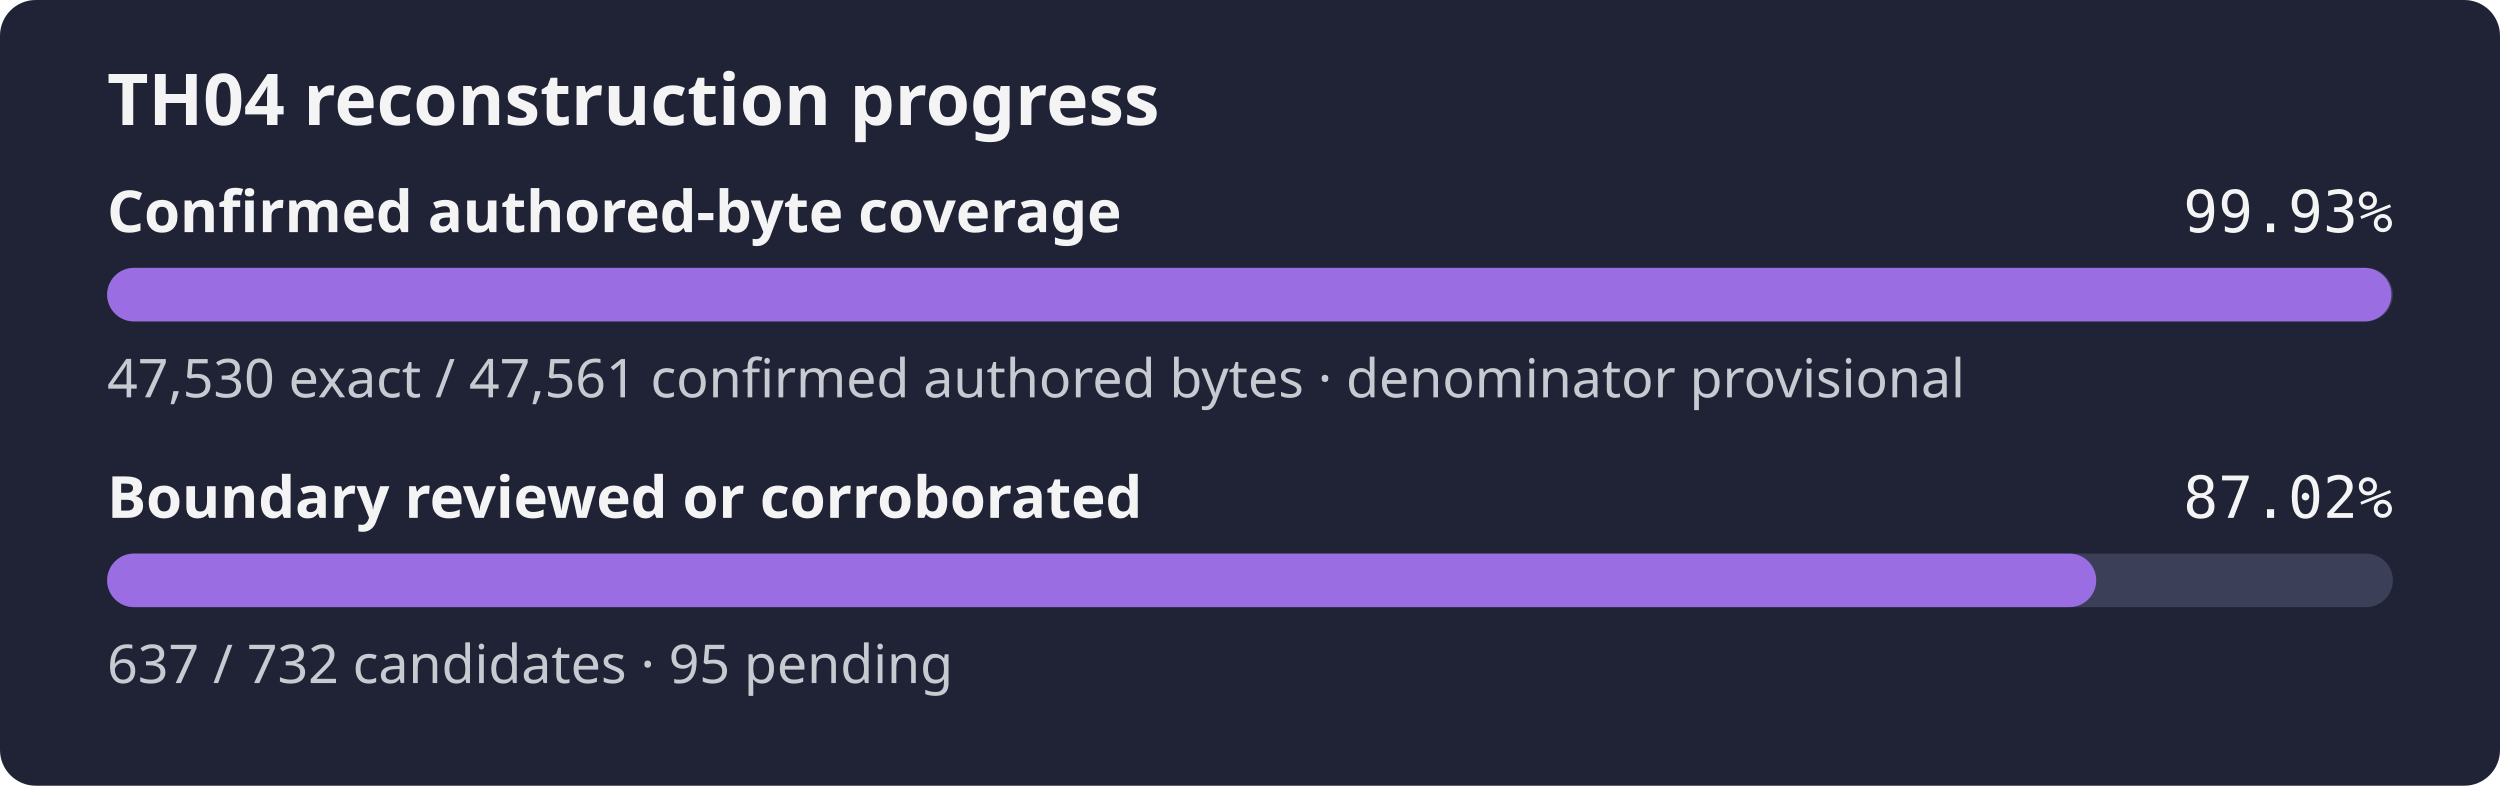
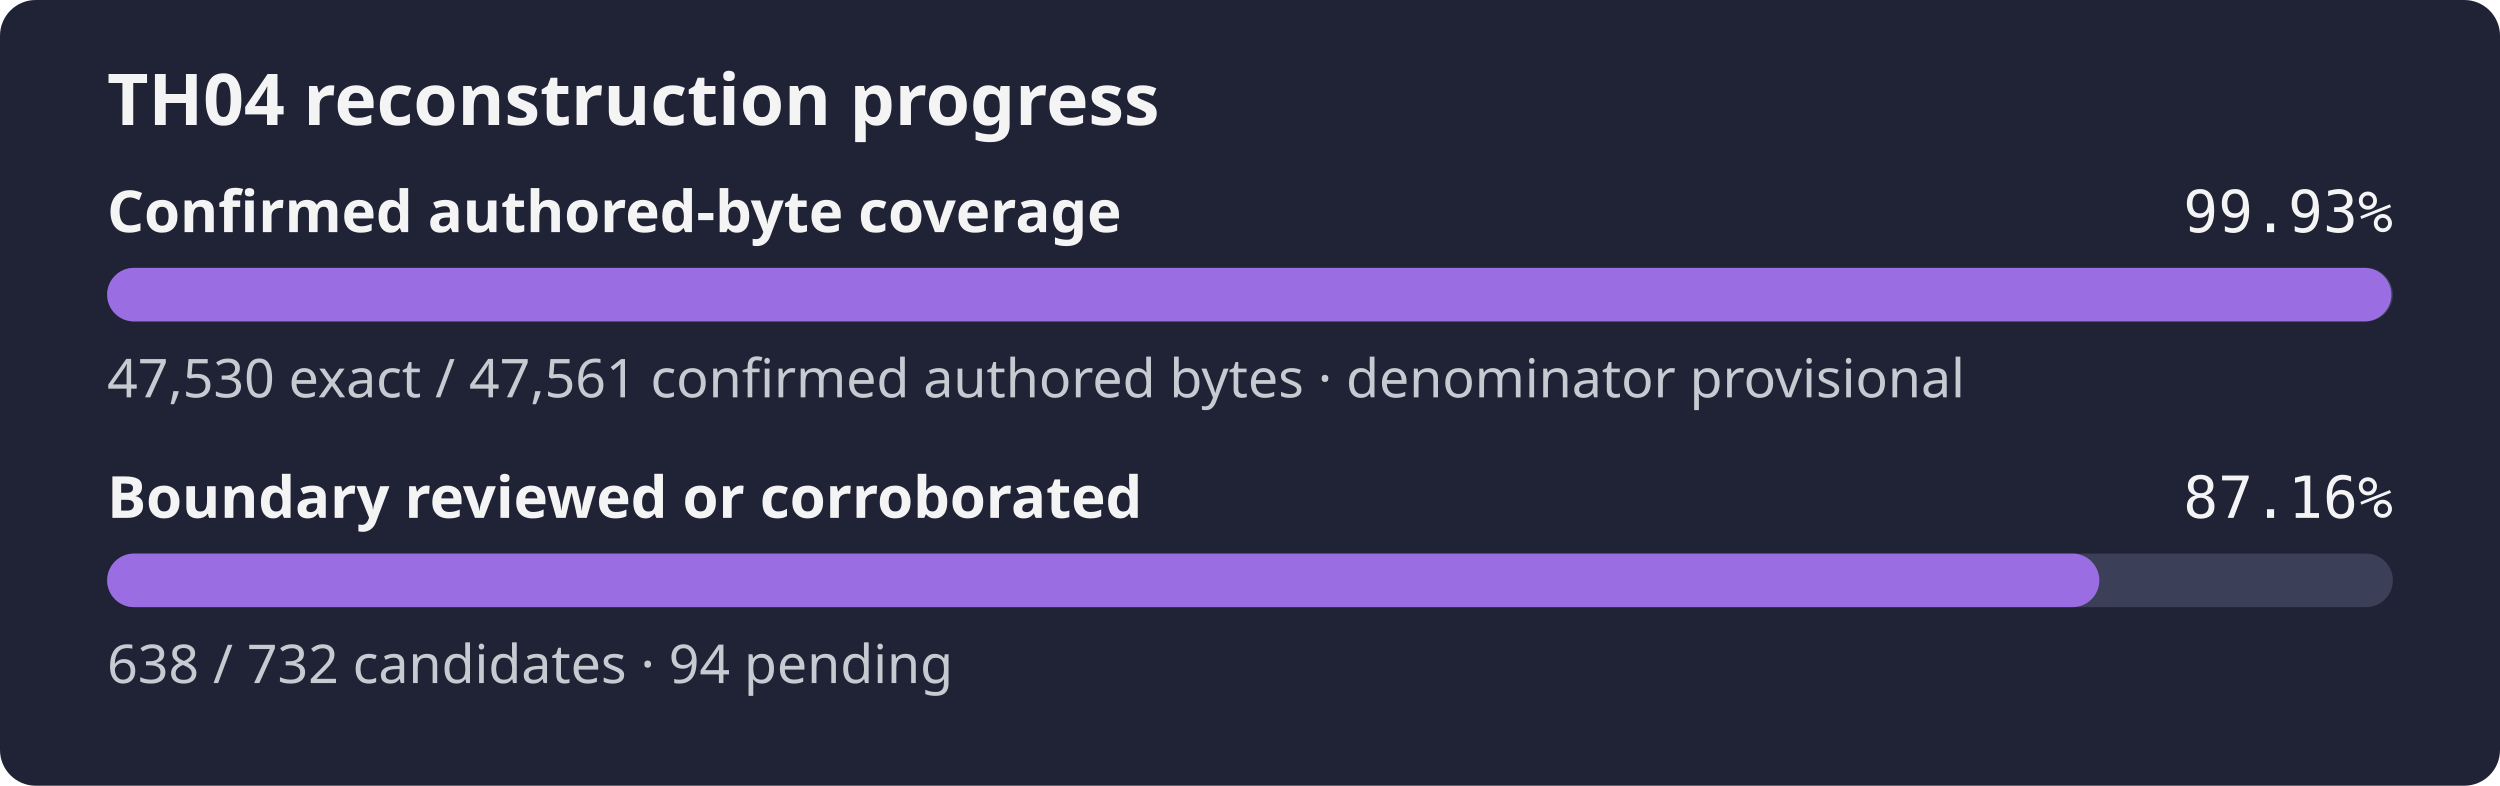
- <svg xmlns="http://www.w3.org/2000/svg" width="560" height="176" role="img" aria-label="TH04 reconstruction progress: 99.93% of the confirmed authored-byte set is exact, boundary reviewed or corroborated 87.02%">
+ <svg xmlns="http://www.w3.org/2000/svg" width="560" height="176" role="img" aria-label="TH04 reconstruction progress: 99.93% of the confirmed authored-byte set is exact, boundary reviewed or corroborated 87.16%">
  <rect width="560" height="176" rx="8" fill="#1f2335" />
  <text x="24" y="28" fill="#f4f4f5" font-family="sans-serif" font-size="16" font-weight="600">TH04 reconstruction progress</text>
  <text x="24" y="52" fill="#f4f4f5" font-family="sans-serif" font-size="13" font-weight="600">Confirmed authored-byte coverage</text>
  <text x="536" y="52" fill="#f4f4f5" text-anchor="end" font-family="monospace" font-size="13">99.93%</text>
  <rect x="24" y="60" width="512" height="12" rx="6" fill="#3b4058" />
  <rect x="24" y="60" width="511.67" height="12" rx="6" fill="#9b6de3" />
  <text x="24" y="89" fill="#c8cad2" font-family="sans-serif" font-size="12">47,530 exact / 47,561 confirmed authored bytes · denominator provisional</text>
  <text x="24" y="116" fill="#f4f4f5" font-family="sans-serif" font-size="13" font-weight="600">Boundary reviewed or corroborated</text>
-   <text x="536" y="116" fill="#f4f4f5" text-anchor="end" font-family="monospace" font-size="13">87.02%</text>
+   <text x="536" y="116" fill="#f4f4f5" text-anchor="end" font-family="monospace" font-size="13">87.16%</text>
  <rect x="24" y="124" width="512" height="12" rx="6" fill="#3b4058" />
-   <rect x="24" y="124" width="445.55" height="12" rx="6" fill="#9b6de3" />
-   <text x="24" y="153" fill="#c8cad2" font-family="sans-serif" font-size="12">637 / 732 candidates · 95 pending</text>
+   <rect x="24" y="124" width="446.25" height="12" rx="6" fill="#9b6de3" />
+   <text x="24" y="153" fill="#c8cad2" font-family="sans-serif" font-size="12">638 / 732 candidates · 94 pending</text>
</svg>
